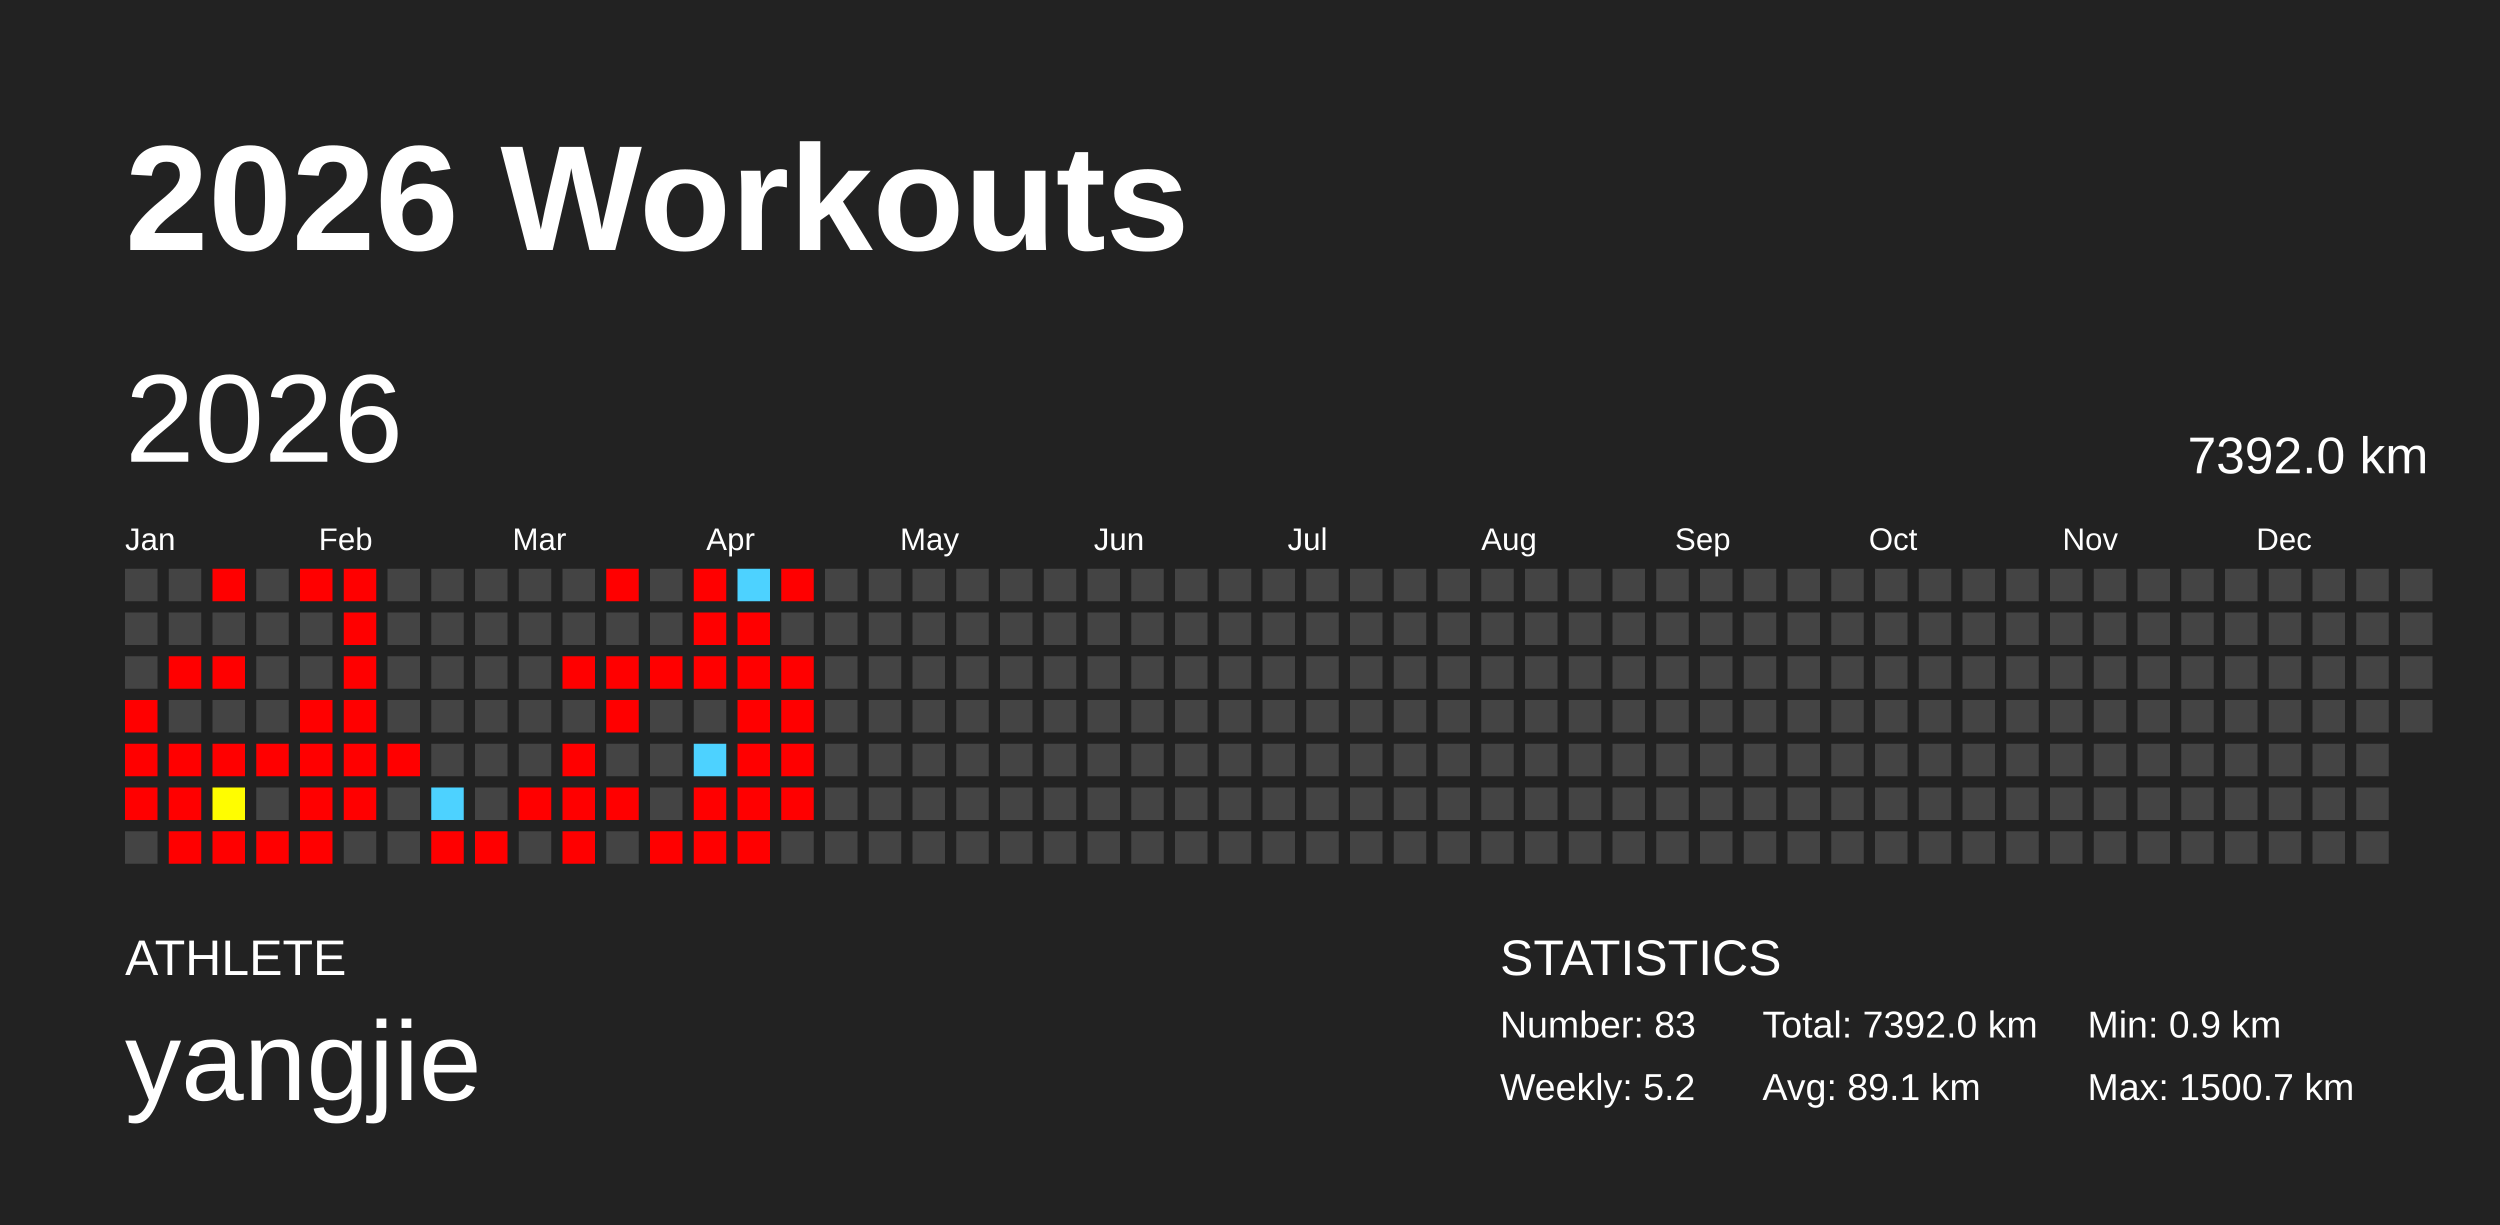
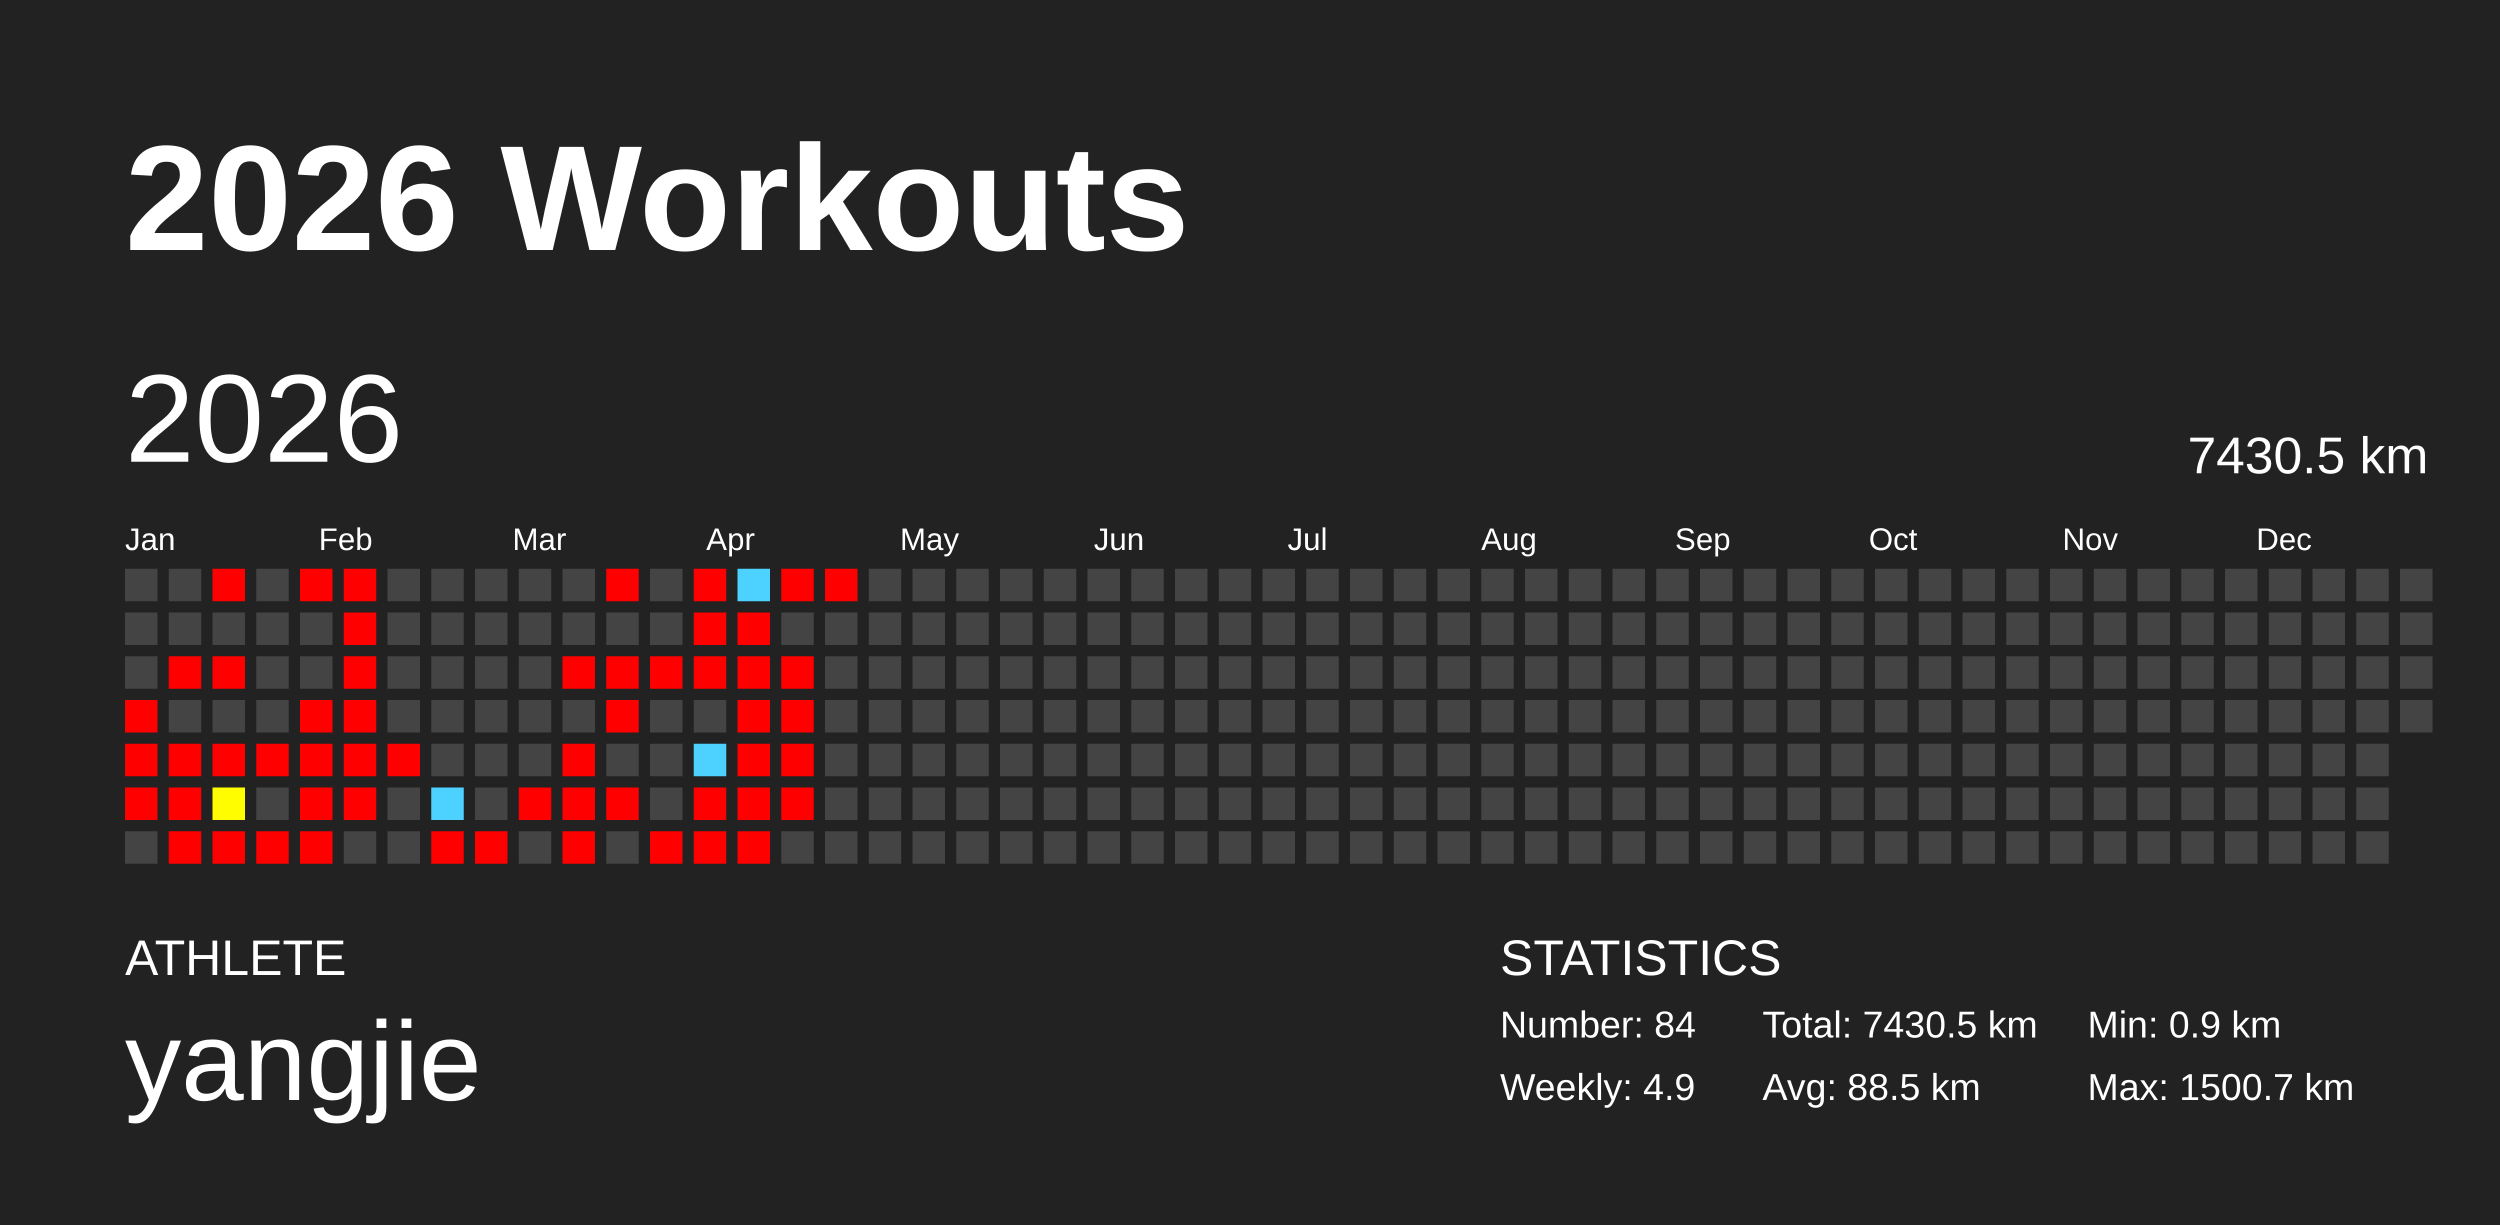
<svg xmlns="http://www.w3.org/2000/svg" baseProfile="full" height="98mm" version="1.1" viewBox="0,0,200,98" width="200mm">
  <defs />
  <rect fill="#222222" height="98" width="200" x="0" y="0" />
  <text fill="#FFFFFF" style="font-size:12px; font-family:Arial; font-weight:bold;" x="10" y="20">2026 Workouts</text>
  <text fill="#FFFFFF" style="font-size:4px; font-family:Arial" x="10" y="78">ATHLETE</text>
  <text fill="#FFFFFF" style="font-size:9px; font-family:Arial" x="10" y="88">yangjie</text>
  <text fill="#FFFFFF" style="font-size:4px; font-family:Arial" x="120" y="78">STATISTICS</text>
-   <text fill="#FFFFFF" style="font-size:3px; font-family:Arial" x="120" y="83">Number: 83</text>
-   <text fill="#FFFFFF" style="font-size:3px; font-family:Arial" x="120" y="88">Weekly: 5.2</text>
-   <text fill="#FFFFFF" style="font-size:3px; font-family:Arial" x="141" y="83">Total: 7392.0 km</text>
-   <text fill="#FFFFFF" style="font-size:3px; font-family:Arial" x="141" y="88">Avg: 89.1 km</text>
+   <text fill="#FFFFFF" style="font-size:3px; font-family:Arial" x="120" y="83">Number: 84</text>
+   <text fill="#FFFFFF" style="font-size:3px; font-family:Arial" x="120" y="88">Weekly: 4.9</text>
+   <text fill="#FFFFFF" style="font-size:3px; font-family:Arial" x="141" y="83">Total: 7430.5 km</text>
+   <text fill="#FFFFFF" style="font-size:3px; font-family:Arial" x="141" y="88">Avg: 88.5 km</text>
  <text fill="#FFFFFF" style="font-size:3px; font-family:Arial" x="167" y="83">Min: 0.9 km</text>
  <text fill="#FFFFFF" style="font-size:3px; font-family:Arial" x="167" y="88">Max: 1500.7 km</text>
  <text dominant-baseline="hanging" fill="#FFFFFF" style="font-size:10.0px; font-family:Arial;" x="10" y="30">2026</text>
-   <text dominant-baseline="hanging" fill="#FFFFFF" style="font-size:4.125px; font-family:Arial;" x="175" y="35">7392.0 km</text>
+   <text dominant-baseline="hanging" fill="#FFFFFF" style="font-size:4.125px; font-family:Arial;" x="175" y="35">7430.5 km</text>
  <text fill="#FFFFFF" style="font-size:2.5px; font-family:Arial" x="10.0" y="44">Jan</text>
  <text fill="#FFFFFF" style="font-size:2.5px; font-family:Arial" x="25.5" y="44">Feb</text>
  <text fill="#FFFFFF" style="font-size:2.5px; font-family:Arial" x="41.0" y="44">Mar</text>
  <text fill="#FFFFFF" style="font-size:2.5px; font-family:Arial" x="56.5" y="44">Apr</text>
  <text fill="#FFFFFF" style="font-size:2.5px; font-family:Arial" x="72.0" y="44">May</text>
  <text fill="#FFFFFF" style="font-size:2.5px; font-family:Arial" x="87.5" y="44">Jun</text>
  <text fill="#FFFFFF" style="font-size:2.5px; font-family:Arial" x="103.0" y="44">Jul</text>
  <text fill="#FFFFFF" style="font-size:2.5px; font-family:Arial" x="118.5" y="44">Aug</text>
  <text fill="#FFFFFF" style="font-size:2.5px; font-family:Arial" x="134.0" y="44">Sep</text>
  <text fill="#FFFFFF" style="font-size:2.5px; font-family:Arial" x="149.5" y="44">Oct</text>
  <text fill="#FFFFFF" style="font-size:2.5px; font-family:Arial" x="165.0" y="44">Nov</text>
  <text fill="#FFFFFF" style="font-size:2.5px; font-family:Arial" x="180.5" y="44">Dec</text>
  <rect fill="#444444" height="2.6" width="2.6" x="10.0" y="45.5" />
  <rect fill="#444444" height="2.6" width="2.6" x="10.0" y="49.0" />
  <rect fill="#444444" height="2.6" width="2.6" x="10.0" y="52.5" />
  <rect fill="red" height="2.6" width="2.6" x="10.0" y="56.0" />
  <rect fill="red" height="2.6" width="2.6" x="10.0" y="59.5" />
  <rect fill="red" height="2.6" width="2.6" x="10.0" y="63.0" />
  <rect fill="#444444" height="2.6" width="2.6" x="10.0" y="66.5" />
  <rect fill="#444444" height="2.6" width="2.6" x="13.5" y="45.5" />
  <rect fill="#444444" height="2.6" width="2.6" x="13.5" y="49.0" />
  <rect fill="red" height="2.6" width="2.6" x="13.5" y="52.5" />
  <rect fill="#444444" height="2.6" width="2.6" x="13.5" y="56.0" />
  <rect fill="red" height="2.6" width="2.6" x="13.5" y="59.5" />
  <rect fill="red" height="2.6" width="2.6" x="13.5" y="63.0" />
  <rect fill="red" height="2.6" width="2.6" x="13.5" y="66.5" />
  <rect fill="red" height="2.6" width="2.6" x="17.0" y="45.5" />
  <rect fill="#444444" height="2.6" width="2.6" x="17.0" y="49.0" />
  <rect fill="red" height="2.6" width="2.6" x="17.0" y="52.5" />
  <rect fill="#444444" height="2.6" width="2.6" x="17.0" y="56.0" />
  <rect fill="red" height="2.6" width="2.6" x="17.0" y="59.5" />
  <rect fill="#fffd00" height="2.6" width="2.6" x="17.0" y="63.0" />
  <rect fill="red" height="2.6" width="2.6" x="17.0" y="66.5" />
  <rect fill="#444444" height="2.6" width="2.6" x="20.5" y="45.5" />
  <rect fill="#444444" height="2.6" width="2.6" x="20.5" y="49.0" />
  <rect fill="#444444" height="2.6" width="2.6" x="20.5" y="52.5" />
  <rect fill="#444444" height="2.6" width="2.6" x="20.5" y="56.0" />
  <rect fill="red" height="2.6" width="2.6" x="20.5" y="59.5" />
  <rect fill="#444444" height="2.6" width="2.6" x="20.5" y="63.0" />
  <rect fill="red" height="2.6" width="2.6" x="20.5" y="66.5" />
  <rect fill="red" height="2.6" width="2.6" x="24.0" y="45.5" />
  <rect fill="#444444" height="2.6" width="2.6" x="24.0" y="49.0" />
  <rect fill="#444444" height="2.6" width="2.6" x="24.0" y="52.5" />
  <rect fill="red" height="2.6" width="2.6" x="24.0" y="56.0" />
  <rect fill="red" height="2.6" width="2.6" x="24.0" y="59.5" />
  <rect fill="red" height="2.6" width="2.6" x="24.0" y="63.0" />
  <rect fill="red" height="2.6" width="2.6" x="24.0" y="66.5" />
  <rect fill="red" height="2.6" width="2.6" x="27.5" y="45.5" />
  <rect fill="red" height="2.6" width="2.6" x="27.5" y="49.0" />
  <rect fill="red" height="2.6" width="2.6" x="27.5" y="52.5" />
  <rect fill="red" height="2.6" width="2.6" x="27.5" y="56.0" />
  <rect fill="red" height="2.6" width="2.6" x="27.5" y="59.5" />
  <rect fill="red" height="2.6" width="2.6" x="27.5" y="63.0" />
  <rect fill="#444444" height="2.6" width="2.6" x="27.5" y="66.5" />
  <rect fill="#444444" height="2.6" width="2.6" x="31.0" y="45.5" />
  <rect fill="#444444" height="2.6" width="2.6" x="31.0" y="49.0" />
  <rect fill="#444444" height="2.6" width="2.6" x="31.0" y="52.5" />
  <rect fill="#444444" height="2.6" width="2.6" x="31.0" y="56.0" />
  <rect fill="red" height="2.6" width="2.6" x="31.0" y="59.5" />
  <rect fill="#444444" height="2.6" width="2.6" x="31.0" y="63.0" />
  <rect fill="#444444" height="2.6" width="2.6" x="31.0" y="66.5" />
  <rect fill="#444444" height="2.6" width="2.6" x="34.5" y="45.5" />
  <rect fill="#444444" height="2.6" width="2.6" x="34.5" y="49.0" />
  <rect fill="#444444" height="2.6" width="2.6" x="34.5" y="52.5" />
  <rect fill="#444444" height="2.6" width="2.6" x="34.5" y="56.0" />
  <rect fill="#444444" height="2.6" width="2.6" x="34.5" y="59.5" />
  <rect fill="#4dd2ff" height="2.6" width="2.6" x="34.5" y="63.0" />
  <rect fill="red" height="2.6" width="2.6" x="34.5" y="66.5" />
  <rect fill="#444444" height="2.6" width="2.6" x="38.0" y="45.5" />
  <rect fill="#444444" height="2.6" width="2.6" x="38.0" y="49.0" />
  <rect fill="#444444" height="2.6" width="2.6" x="38.0" y="52.5" />
  <rect fill="#444444" height="2.6" width="2.6" x="38.0" y="56.0" />
  <rect fill="#444444" height="2.6" width="2.6" x="38.0" y="59.5" />
  <rect fill="#444444" height="2.6" width="2.6" x="38.0" y="63.0" />
  <rect fill="red" height="2.6" width="2.6" x="38.0" y="66.5" />
  <rect fill="#444444" height="2.6" width="2.6" x="41.5" y="45.5" />
  <rect fill="#444444" height="2.6" width="2.6" x="41.5" y="49.0" />
  <rect fill="#444444" height="2.6" width="2.6" x="41.5" y="52.5" />
  <rect fill="#444444" height="2.6" width="2.6" x="41.5" y="56.0" />
  <rect fill="#444444" height="2.6" width="2.6" x="41.5" y="59.5" />
  <rect fill="red" height="2.6" width="2.6" x="41.5" y="63.0" />
  <rect fill="#444444" height="2.6" width="2.6" x="41.5" y="66.5" />
  <rect fill="#444444" height="2.6" width="2.6" x="45.0" y="45.5" />
  <rect fill="#444444" height="2.6" width="2.6" x="45.0" y="49.0" />
  <rect fill="red" height="2.6" width="2.6" x="45.0" y="52.5" />
  <rect fill="#444444" height="2.6" width="2.6" x="45.0" y="56.0" />
  <rect fill="red" height="2.6" width="2.6" x="45.0" y="59.5" />
  <rect fill="red" height="2.6" width="2.6" x="45.0" y="63.0" />
  <rect fill="red" height="2.6" width="2.6" x="45.0" y="66.5" />
  <rect fill="red" height="2.6" width="2.6" x="48.5" y="45.5" />
  <rect fill="#444444" height="2.6" width="2.6" x="48.5" y="49.0" />
  <rect fill="red" height="2.6" width="2.6" x="48.5" y="52.5" />
  <rect fill="red" height="2.6" width="2.6" x="48.5" y="56.0" />
  <rect fill="#444444" height="2.6" width="2.6" x="48.5" y="59.5" />
  <rect fill="red" height="2.6" width="2.6" x="48.5" y="63.0" />
  <rect fill="#444444" height="2.6" width="2.6" x="48.5" y="66.5" />
  <rect fill="#444444" height="2.6" width="2.6" x="52.0" y="45.5" />
  <rect fill="#444444" height="2.6" width="2.6" x="52.0" y="49.0" />
  <rect fill="red" height="2.6" width="2.6" x="52.0" y="52.5" />
  <rect fill="#444444" height="2.6" width="2.6" x="52.0" y="56.0" />
  <rect fill="#444444" height="2.6" width="2.6" x="52.0" y="59.5" />
  <rect fill="#444444" height="2.6" width="2.6" x="52.0" y="63.0" />
  <rect fill="red" height="2.6" width="2.6" x="52.0" y="66.5" />
  <rect fill="red" height="2.6" width="2.6" x="55.5" y="45.5" />
  <rect fill="red" height="2.6" width="2.6" x="55.5" y="49.0" />
  <rect fill="red" height="2.6" width="2.6" x="55.5" y="52.5" />
  <rect fill="#444444" height="2.6" width="2.6" x="55.5" y="56.0" />
  <rect fill="#4dd2ff" height="2.6" width="2.6" x="55.5" y="59.5" />
  <rect fill="red" height="2.6" width="2.6" x="55.5" y="63.0" />
  <rect fill="red" height="2.6" width="2.6" x="55.5" y="66.5" />
  <rect fill="#4dd2ff" height="2.6" width="2.6" x="59.0" y="45.5" />
  <rect fill="red" height="2.6" width="2.6" x="59.0" y="49.0" />
  <rect fill="red" height="2.6" width="2.6" x="59.0" y="52.5" />
  <rect fill="red" height="2.6" width="2.6" x="59.0" y="56.0" />
  <rect fill="red" height="2.6" width="2.6" x="59.0" y="59.5" />
  <rect fill="red" height="2.6" width="2.6" x="59.0" y="63.0" />
  <rect fill="red" height="2.6" width="2.6" x="59.0" y="66.5" />
  <rect fill="red" height="2.6" width="2.6" x="62.5" y="45.5" />
  <rect fill="#444444" height="2.6" width="2.6" x="62.5" y="49.0" />
  <rect fill="red" height="2.6" width="2.6" x="62.5" y="52.5" />
  <rect fill="red" height="2.6" width="2.6" x="62.5" y="56.0" />
  <rect fill="red" height="2.6" width="2.6" x="62.5" y="59.5" />
  <rect fill="red" height="2.6" width="2.6" x="62.5" y="63.0" />
  <rect fill="#444444" height="2.6" width="2.6" x="62.5" y="66.5" />
-   <rect fill="#444444" height="2.6" width="2.6" x="66.0" y="45.5" />
+   <rect fill="red" height="2.6" width="2.6" x="66.0" y="45.5" />
  <rect fill="#444444" height="2.6" width="2.6" x="66.0" y="49.0" />
  <rect fill="#444444" height="2.6" width="2.6" x="66.0" y="52.5" />
  <rect fill="#444444" height="2.6" width="2.6" x="66.0" y="56.0" />
  <rect fill="#444444" height="2.6" width="2.6" x="66.0" y="59.5" />
  <rect fill="#444444" height="2.6" width="2.6" x="66.0" y="63.0" />
  <rect fill="#444444" height="2.6" width="2.6" x="66.0" y="66.5" />
  <rect fill="#444444" height="2.6" width="2.6" x="69.5" y="45.5" />
  <rect fill="#444444" height="2.6" width="2.6" x="69.5" y="49.0" />
  <rect fill="#444444" height="2.6" width="2.6" x="69.5" y="52.5" />
  <rect fill="#444444" height="2.6" width="2.6" x="69.5" y="56.0" />
  <rect fill="#444444" height="2.6" width="2.6" x="69.5" y="59.5" />
  <rect fill="#444444" height="2.6" width="2.6" x="69.5" y="63.0" />
  <rect fill="#444444" height="2.6" width="2.6" x="69.5" y="66.5" />
  <rect fill="#444444" height="2.6" width="2.6" x="73.0" y="45.5" />
  <rect fill="#444444" height="2.6" width="2.6" x="73.0" y="49.0" />
  <rect fill="#444444" height="2.6" width="2.6" x="73.0" y="52.5" />
  <rect fill="#444444" height="2.6" width="2.6" x="73.0" y="56.0" />
  <rect fill="#444444" height="2.6" width="2.6" x="73.0" y="59.5" />
  <rect fill="#444444" height="2.6" width="2.6" x="73.0" y="63.0" />
  <rect fill="#444444" height="2.6" width="2.6" x="73.0" y="66.5" />
  <rect fill="#444444" height="2.6" width="2.6" x="76.5" y="45.5" />
  <rect fill="#444444" height="2.6" width="2.6" x="76.5" y="49.0" />
  <rect fill="#444444" height="2.6" width="2.6" x="76.5" y="52.5" />
  <rect fill="#444444" height="2.6" width="2.6" x="76.5" y="56.0" />
  <rect fill="#444444" height="2.6" width="2.6" x="76.5" y="59.5" />
  <rect fill="#444444" height="2.6" width="2.6" x="76.5" y="63.0" />
  <rect fill="#444444" height="2.6" width="2.6" x="76.5" y="66.5" />
  <rect fill="#444444" height="2.6" width="2.6" x="80.0" y="45.5" />
  <rect fill="#444444" height="2.6" width="2.6" x="80.0" y="49.0" />
  <rect fill="#444444" height="2.6" width="2.6" x="80.0" y="52.5" />
  <rect fill="#444444" height="2.6" width="2.6" x="80.0" y="56.0" />
  <rect fill="#444444" height="2.6" width="2.6" x="80.0" y="59.5" />
  <rect fill="#444444" height="2.6" width="2.6" x="80.0" y="63.0" />
  <rect fill="#444444" height="2.6" width="2.6" x="80.0" y="66.5" />
  <rect fill="#444444" height="2.6" width="2.6" x="83.5" y="45.5" />
  <rect fill="#444444" height="2.6" width="2.6" x="83.5" y="49.0" />
  <rect fill="#444444" height="2.6" width="2.6" x="83.5" y="52.5" />
  <rect fill="#444444" height="2.6" width="2.6" x="83.5" y="56.0" />
  <rect fill="#444444" height="2.6" width="2.6" x="83.5" y="59.5" />
  <rect fill="#444444" height="2.6" width="2.6" x="83.5" y="63.0" />
  <rect fill="#444444" height="2.6" width="2.6" x="83.5" y="66.5" />
  <rect fill="#444444" height="2.6" width="2.6" x="87.0" y="45.5" />
  <rect fill="#444444" height="2.6" width="2.6" x="87.0" y="49.0" />
  <rect fill="#444444" height="2.6" width="2.6" x="87.0" y="52.5" />
  <rect fill="#444444" height="2.6" width="2.6" x="87.0" y="56.0" />
  <rect fill="#444444" height="2.6" width="2.6" x="87.0" y="59.5" />
  <rect fill="#444444" height="2.6" width="2.6" x="87.0" y="63.0" />
  <rect fill="#444444" height="2.6" width="2.6" x="87.0" y="66.5" />
  <rect fill="#444444" height="2.6" width="2.6" x="90.5" y="45.5" />
  <rect fill="#444444" height="2.6" width="2.6" x="90.5" y="49.0" />
  <rect fill="#444444" height="2.6" width="2.6" x="90.5" y="52.5" />
  <rect fill="#444444" height="2.6" width="2.6" x="90.5" y="56.0" />
  <rect fill="#444444" height="2.6" width="2.6" x="90.5" y="59.5" />
  <rect fill="#444444" height="2.6" width="2.6" x="90.5" y="63.0" />
  <rect fill="#444444" height="2.6" width="2.6" x="90.5" y="66.5" />
  <rect fill="#444444" height="2.6" width="2.6" x="94.0" y="45.5" />
  <rect fill="#444444" height="2.6" width="2.6" x="94.0" y="49.0" />
  <rect fill="#444444" height="2.6" width="2.6" x="94.0" y="52.5" />
  <rect fill="#444444" height="2.6" width="2.6" x="94.0" y="56.0" />
  <rect fill="#444444" height="2.6" width="2.6" x="94.0" y="59.5" />
  <rect fill="#444444" height="2.6" width="2.6" x="94.0" y="63.0" />
  <rect fill="#444444" height="2.6" width="2.6" x="94.0" y="66.5" />
  <rect fill="#444444" height="2.6" width="2.6" x="97.5" y="45.5" />
  <rect fill="#444444" height="2.6" width="2.6" x="97.5" y="49.0" />
  <rect fill="#444444" height="2.6" width="2.6" x="97.5" y="52.5" />
  <rect fill="#444444" height="2.6" width="2.6" x="97.5" y="56.0" />
  <rect fill="#444444" height="2.6" width="2.6" x="97.5" y="59.5" />
  <rect fill="#444444" height="2.6" width="2.6" x="97.5" y="63.0" />
  <rect fill="#444444" height="2.6" width="2.6" x="97.5" y="66.5" />
  <rect fill="#444444" height="2.6" width="2.6" x="101.0" y="45.5" />
  <rect fill="#444444" height="2.6" width="2.6" x="101.0" y="49.0" />
  <rect fill="#444444" height="2.6" width="2.6" x="101.0" y="52.5" />
  <rect fill="#444444" height="2.6" width="2.6" x="101.0" y="56.0" />
  <rect fill="#444444" height="2.6" width="2.6" x="101.0" y="59.5" />
  <rect fill="#444444" height="2.6" width="2.6" x="101.0" y="63.0" />
  <rect fill="#444444" height="2.6" width="2.6" x="101.0" y="66.5" />
  <rect fill="#444444" height="2.6" width="2.6" x="104.5" y="45.5" />
  <rect fill="#444444" height="2.6" width="2.6" x="104.5" y="49.0" />
  <rect fill="#444444" height="2.6" width="2.6" x="104.5" y="52.5" />
  <rect fill="#444444" height="2.6" width="2.6" x="104.5" y="56.0" />
  <rect fill="#444444" height="2.6" width="2.6" x="104.5" y="59.5" />
  <rect fill="#444444" height="2.6" width="2.6" x="104.5" y="63.0" />
  <rect fill="#444444" height="2.6" width="2.6" x="104.5" y="66.5" />
  <rect fill="#444444" height="2.6" width="2.6" x="108.0" y="45.5" />
  <rect fill="#444444" height="2.6" width="2.6" x="108.0" y="49.0" />
  <rect fill="#444444" height="2.6" width="2.6" x="108.0" y="52.5" />
  <rect fill="#444444" height="2.6" width="2.6" x="108.0" y="56.0" />
  <rect fill="#444444" height="2.6" width="2.6" x="108.0" y="59.5" />
  <rect fill="#444444" height="2.6" width="2.6" x="108.0" y="63.0" />
  <rect fill="#444444" height="2.6" width="2.6" x="108.0" y="66.5" />
  <rect fill="#444444" height="2.6" width="2.6" x="111.5" y="45.5" />
  <rect fill="#444444" height="2.6" width="2.6" x="111.5" y="49.0" />
  <rect fill="#444444" height="2.6" width="2.6" x="111.5" y="52.5" />
  <rect fill="#444444" height="2.6" width="2.6" x="111.5" y="56.0" />
  <rect fill="#444444" height="2.6" width="2.6" x="111.5" y="59.5" />
  <rect fill="#444444" height="2.6" width="2.6" x="111.5" y="63.0" />
  <rect fill="#444444" height="2.6" width="2.6" x="111.5" y="66.5" />
  <rect fill="#444444" height="2.6" width="2.6" x="115.0" y="45.5" />
  <rect fill="#444444" height="2.6" width="2.6" x="115.0" y="49.0" />
  <rect fill="#444444" height="2.6" width="2.6" x="115.0" y="52.5" />
  <rect fill="#444444" height="2.6" width="2.6" x="115.0" y="56.0" />
  <rect fill="#444444" height="2.6" width="2.6" x="115.0" y="59.5" />
  <rect fill="#444444" height="2.6" width="2.6" x="115.0" y="63.0" />
  <rect fill="#444444" height="2.6" width="2.6" x="115.0" y="66.5" />
  <rect fill="#444444" height="2.6" width="2.6" x="118.5" y="45.5" />
  <rect fill="#444444" height="2.6" width="2.6" x="118.5" y="49.0" />
  <rect fill="#444444" height="2.6" width="2.6" x="118.5" y="52.5" />
  <rect fill="#444444" height="2.6" width="2.6" x="118.5" y="56.0" />
  <rect fill="#444444" height="2.6" width="2.6" x="118.5" y="59.5" />
  <rect fill="#444444" height="2.6" width="2.6" x="118.5" y="63.0" />
  <rect fill="#444444" height="2.6" width="2.6" x="118.5" y="66.5" />
  <rect fill="#444444" height="2.6" width="2.6" x="122.0" y="45.5" />
  <rect fill="#444444" height="2.6" width="2.6" x="122.0" y="49.0" />
  <rect fill="#444444" height="2.6" width="2.6" x="122.0" y="52.5" />
  <rect fill="#444444" height="2.6" width="2.6" x="122.0" y="56.0" />
  <rect fill="#444444" height="2.6" width="2.6" x="122.0" y="59.5" />
  <rect fill="#444444" height="2.6" width="2.6" x="122.0" y="63.0" />
  <rect fill="#444444" height="2.6" width="2.6" x="122.0" y="66.5" />
  <rect fill="#444444" height="2.6" width="2.6" x="125.5" y="45.5" />
  <rect fill="#444444" height="2.6" width="2.6" x="125.5" y="49.0" />
  <rect fill="#444444" height="2.6" width="2.6" x="125.5" y="52.5" />
  <rect fill="#444444" height="2.6" width="2.6" x="125.5" y="56.0" />
  <rect fill="#444444" height="2.6" width="2.6" x="125.5" y="59.5" />
  <rect fill="#444444" height="2.6" width="2.6" x="125.5" y="63.0" />
  <rect fill="#444444" height="2.6" width="2.6" x="125.5" y="66.5" />
  <rect fill="#444444" height="2.6" width="2.6" x="129.0" y="45.5" />
  <rect fill="#444444" height="2.6" width="2.6" x="129.0" y="49.0" />
  <rect fill="#444444" height="2.6" width="2.6" x="129.0" y="52.5" />
  <rect fill="#444444" height="2.6" width="2.6" x="129.0" y="56.0" />
  <rect fill="#444444" height="2.6" width="2.6" x="129.0" y="59.5" />
  <rect fill="#444444" height="2.6" width="2.6" x="129.0" y="63.0" />
  <rect fill="#444444" height="2.6" width="2.6" x="129.0" y="66.5" />
  <rect fill="#444444" height="2.6" width="2.6" x="132.5" y="45.5" />
  <rect fill="#444444" height="2.6" width="2.6" x="132.5" y="49.0" />
  <rect fill="#444444" height="2.6" width="2.6" x="132.5" y="52.5" />
  <rect fill="#444444" height="2.6" width="2.6" x="132.5" y="56.0" />
  <rect fill="#444444" height="2.6" width="2.6" x="132.5" y="59.5" />
  <rect fill="#444444" height="2.6" width="2.6" x="132.5" y="63.0" />
  <rect fill="#444444" height="2.6" width="2.6" x="132.5" y="66.5" />
  <rect fill="#444444" height="2.6" width="2.6" x="136.0" y="45.5" />
  <rect fill="#444444" height="2.6" width="2.6" x="136.0" y="49.0" />
  <rect fill="#444444" height="2.6" width="2.6" x="136.0" y="52.5" />
  <rect fill="#444444" height="2.6" width="2.6" x="136.0" y="56.0" />
  <rect fill="#444444" height="2.6" width="2.6" x="136.0" y="59.5" />
  <rect fill="#444444" height="2.6" width="2.6" x="136.0" y="63.0" />
  <rect fill="#444444" height="2.6" width="2.6" x="136.0" y="66.5" />
  <rect fill="#444444" height="2.6" width="2.6" x="139.5" y="45.5" />
  <rect fill="#444444" height="2.6" width="2.6" x="139.5" y="49.0" />
  <rect fill="#444444" height="2.6" width="2.6" x="139.5" y="52.5" />
  <rect fill="#444444" height="2.6" width="2.6" x="139.5" y="56.0" />
  <rect fill="#444444" height="2.6" width="2.6" x="139.5" y="59.5" />
  <rect fill="#444444" height="2.6" width="2.6" x="139.5" y="63.0" />
  <rect fill="#444444" height="2.6" width="2.6" x="139.5" y="66.5" />
  <rect fill="#444444" height="2.6" width="2.6" x="143.0" y="45.5" />
  <rect fill="#444444" height="2.6" width="2.6" x="143.0" y="49.0" />
  <rect fill="#444444" height="2.6" width="2.6" x="143.0" y="52.5" />
  <rect fill="#444444" height="2.6" width="2.6" x="143.0" y="56.0" />
  <rect fill="#444444" height="2.6" width="2.6" x="143.0" y="59.5" />
  <rect fill="#444444" height="2.6" width="2.6" x="143.0" y="63.0" />
  <rect fill="#444444" height="2.6" width="2.6" x="143.0" y="66.5" />
  <rect fill="#444444" height="2.6" width="2.6" x="146.5" y="45.5" />
  <rect fill="#444444" height="2.6" width="2.6" x="146.5" y="49.0" />
  <rect fill="#444444" height="2.6" width="2.6" x="146.5" y="52.5" />
  <rect fill="#444444" height="2.6" width="2.6" x="146.5" y="56.0" />
  <rect fill="#444444" height="2.6" width="2.6" x="146.5" y="59.5" />
  <rect fill="#444444" height="2.6" width="2.6" x="146.5" y="63.0" />
  <rect fill="#444444" height="2.6" width="2.6" x="146.5" y="66.5" />
  <rect fill="#444444" height="2.6" width="2.6" x="150.0" y="45.5" />
  <rect fill="#444444" height="2.6" width="2.6" x="150.0" y="49.0" />
  <rect fill="#444444" height="2.6" width="2.6" x="150.0" y="52.5" />
  <rect fill="#444444" height="2.6" width="2.6" x="150.0" y="56.0" />
  <rect fill="#444444" height="2.6" width="2.6" x="150.0" y="59.5" />
  <rect fill="#444444" height="2.6" width="2.6" x="150.0" y="63.0" />
  <rect fill="#444444" height="2.6" width="2.6" x="150.0" y="66.5" />
  <rect fill="#444444" height="2.6" width="2.6" x="153.5" y="45.5" />
  <rect fill="#444444" height="2.6" width="2.6" x="153.5" y="49.0" />
  <rect fill="#444444" height="2.6" width="2.6" x="153.5" y="52.5" />
  <rect fill="#444444" height="2.6" width="2.6" x="153.5" y="56.0" />
  <rect fill="#444444" height="2.6" width="2.6" x="153.5" y="59.5" />
  <rect fill="#444444" height="2.6" width="2.6" x="153.5" y="63.0" />
  <rect fill="#444444" height="2.6" width="2.6" x="153.5" y="66.5" />
  <rect fill="#444444" height="2.6" width="2.6" x="157.0" y="45.5" />
  <rect fill="#444444" height="2.6" width="2.6" x="157.0" y="49.0" />
  <rect fill="#444444" height="2.6" width="2.6" x="157.0" y="52.5" />
  <rect fill="#444444" height="2.6" width="2.6" x="157.0" y="56.0" />
  <rect fill="#444444" height="2.6" width="2.6" x="157.0" y="59.5" />
  <rect fill="#444444" height="2.6" width="2.6" x="157.0" y="63.0" />
  <rect fill="#444444" height="2.6" width="2.6" x="157.0" y="66.5" />
  <rect fill="#444444" height="2.6" width="2.6" x="160.5" y="45.5" />
  <rect fill="#444444" height="2.6" width="2.6" x="160.5" y="49.0" />
  <rect fill="#444444" height="2.6" width="2.6" x="160.5" y="52.5" />
  <rect fill="#444444" height="2.6" width="2.6" x="160.5" y="56.0" />
  <rect fill="#444444" height="2.6" width="2.6" x="160.5" y="59.5" />
  <rect fill="#444444" height="2.6" width="2.6" x="160.5" y="63.0" />
  <rect fill="#444444" height="2.6" width="2.6" x="160.5" y="66.5" />
  <rect fill="#444444" height="2.6" width="2.6" x="164.0" y="45.5" />
  <rect fill="#444444" height="2.6" width="2.6" x="164.0" y="49.0" />
  <rect fill="#444444" height="2.6" width="2.6" x="164.0" y="52.5" />
  <rect fill="#444444" height="2.6" width="2.6" x="164.0" y="56.0" />
  <rect fill="#444444" height="2.6" width="2.6" x="164.0" y="59.5" />
  <rect fill="#444444" height="2.6" width="2.6" x="164.0" y="63.0" />
  <rect fill="#444444" height="2.6" width="2.6" x="164.0" y="66.5" />
  <rect fill="#444444" height="2.6" width="2.6" x="167.5" y="45.5" />
  <rect fill="#444444" height="2.6" width="2.6" x="167.5" y="49.0" />
  <rect fill="#444444" height="2.6" width="2.6" x="167.5" y="52.5" />
  <rect fill="#444444" height="2.6" width="2.6" x="167.5" y="56.0" />
  <rect fill="#444444" height="2.6" width="2.6" x="167.5" y="59.5" />
  <rect fill="#444444" height="2.6" width="2.6" x="167.5" y="63.0" />
  <rect fill="#444444" height="2.6" width="2.6" x="167.5" y="66.5" />
  <rect fill="#444444" height="2.6" width="2.6" x="171.0" y="45.5" />
  <rect fill="#444444" height="2.6" width="2.6" x="171.0" y="49.0" />
  <rect fill="#444444" height="2.6" width="2.6" x="171.0" y="52.5" />
  <rect fill="#444444" height="2.6" width="2.6" x="171.0" y="56.0" />
  <rect fill="#444444" height="2.6" width="2.6" x="171.0" y="59.5" />
  <rect fill="#444444" height="2.6" width="2.6" x="171.0" y="63.0" />
  <rect fill="#444444" height="2.6" width="2.6" x="171.0" y="66.5" />
  <rect fill="#444444" height="2.6" width="2.6" x="174.5" y="45.5" />
  <rect fill="#444444" height="2.6" width="2.6" x="174.5" y="49.0" />
  <rect fill="#444444" height="2.6" width="2.6" x="174.5" y="52.5" />
  <rect fill="#444444" height="2.6" width="2.6" x="174.5" y="56.0" />
  <rect fill="#444444" height="2.6" width="2.6" x="174.5" y="59.5" />
  <rect fill="#444444" height="2.6" width="2.6" x="174.5" y="63.0" />
  <rect fill="#444444" height="2.6" width="2.6" x="174.5" y="66.5" />
  <rect fill="#444444" height="2.6" width="2.6" x="178.0" y="45.5" />
  <rect fill="#444444" height="2.6" width="2.6" x="178.0" y="49.0" />
  <rect fill="#444444" height="2.6" width="2.6" x="178.0" y="52.5" />
  <rect fill="#444444" height="2.6" width="2.6" x="178.0" y="56.0" />
  <rect fill="#444444" height="2.6" width="2.6" x="178.0" y="59.5" />
  <rect fill="#444444" height="2.6" width="2.6" x="178.0" y="63.0" />
  <rect fill="#444444" height="2.6" width="2.6" x="178.0" y="66.5" />
  <rect fill="#444444" height="2.6" width="2.6" x="181.5" y="45.5" />
  <rect fill="#444444" height="2.6" width="2.6" x="181.5" y="49.0" />
  <rect fill="#444444" height="2.6" width="2.6" x="181.5" y="52.5" />
  <rect fill="#444444" height="2.6" width="2.6" x="181.5" y="56.0" />
  <rect fill="#444444" height="2.6" width="2.6" x="181.5" y="59.5" />
  <rect fill="#444444" height="2.6" width="2.6" x="181.5" y="63.0" />
  <rect fill="#444444" height="2.6" width="2.6" x="181.5" y="66.5" />
  <rect fill="#444444" height="2.6" width="2.6" x="185.0" y="45.5" />
  <rect fill="#444444" height="2.6" width="2.6" x="185.0" y="49.0" />
  <rect fill="#444444" height="2.6" width="2.6" x="185.0" y="52.5" />
  <rect fill="#444444" height="2.6" width="2.6" x="185.0" y="56.0" />
  <rect fill="#444444" height="2.6" width="2.6" x="185.0" y="59.5" />
  <rect fill="#444444" height="2.6" width="2.6" x="185.0" y="63.0" />
  <rect fill="#444444" height="2.6" width="2.6" x="185.0" y="66.5" />
  <rect fill="#444444" height="2.6" width="2.6" x="188.5" y="45.5" />
  <rect fill="#444444" height="2.6" width="2.6" x="188.5" y="49.0" />
  <rect fill="#444444" height="2.6" width="2.6" x="188.5" y="52.5" />
  <rect fill="#444444" height="2.6" width="2.6" x="188.5" y="56.0" />
  <rect fill="#444444" height="2.6" width="2.6" x="188.5" y="59.5" />
  <rect fill="#444444" height="2.6" width="2.6" x="188.5" y="63.0" />
  <rect fill="#444444" height="2.6" width="2.6" x="188.5" y="66.5" />
  <rect fill="#444444" height="2.6" width="2.6" x="192.0" y="45.5" />
  <rect fill="#444444" height="2.6" width="2.6" x="192.0" y="49.0" />
  <rect fill="#444444" height="2.6" width="2.6" x="192.0" y="52.5" />
  <rect fill="#444444" height="2.6" width="2.6" x="192.0" y="56.0" />
</svg>
